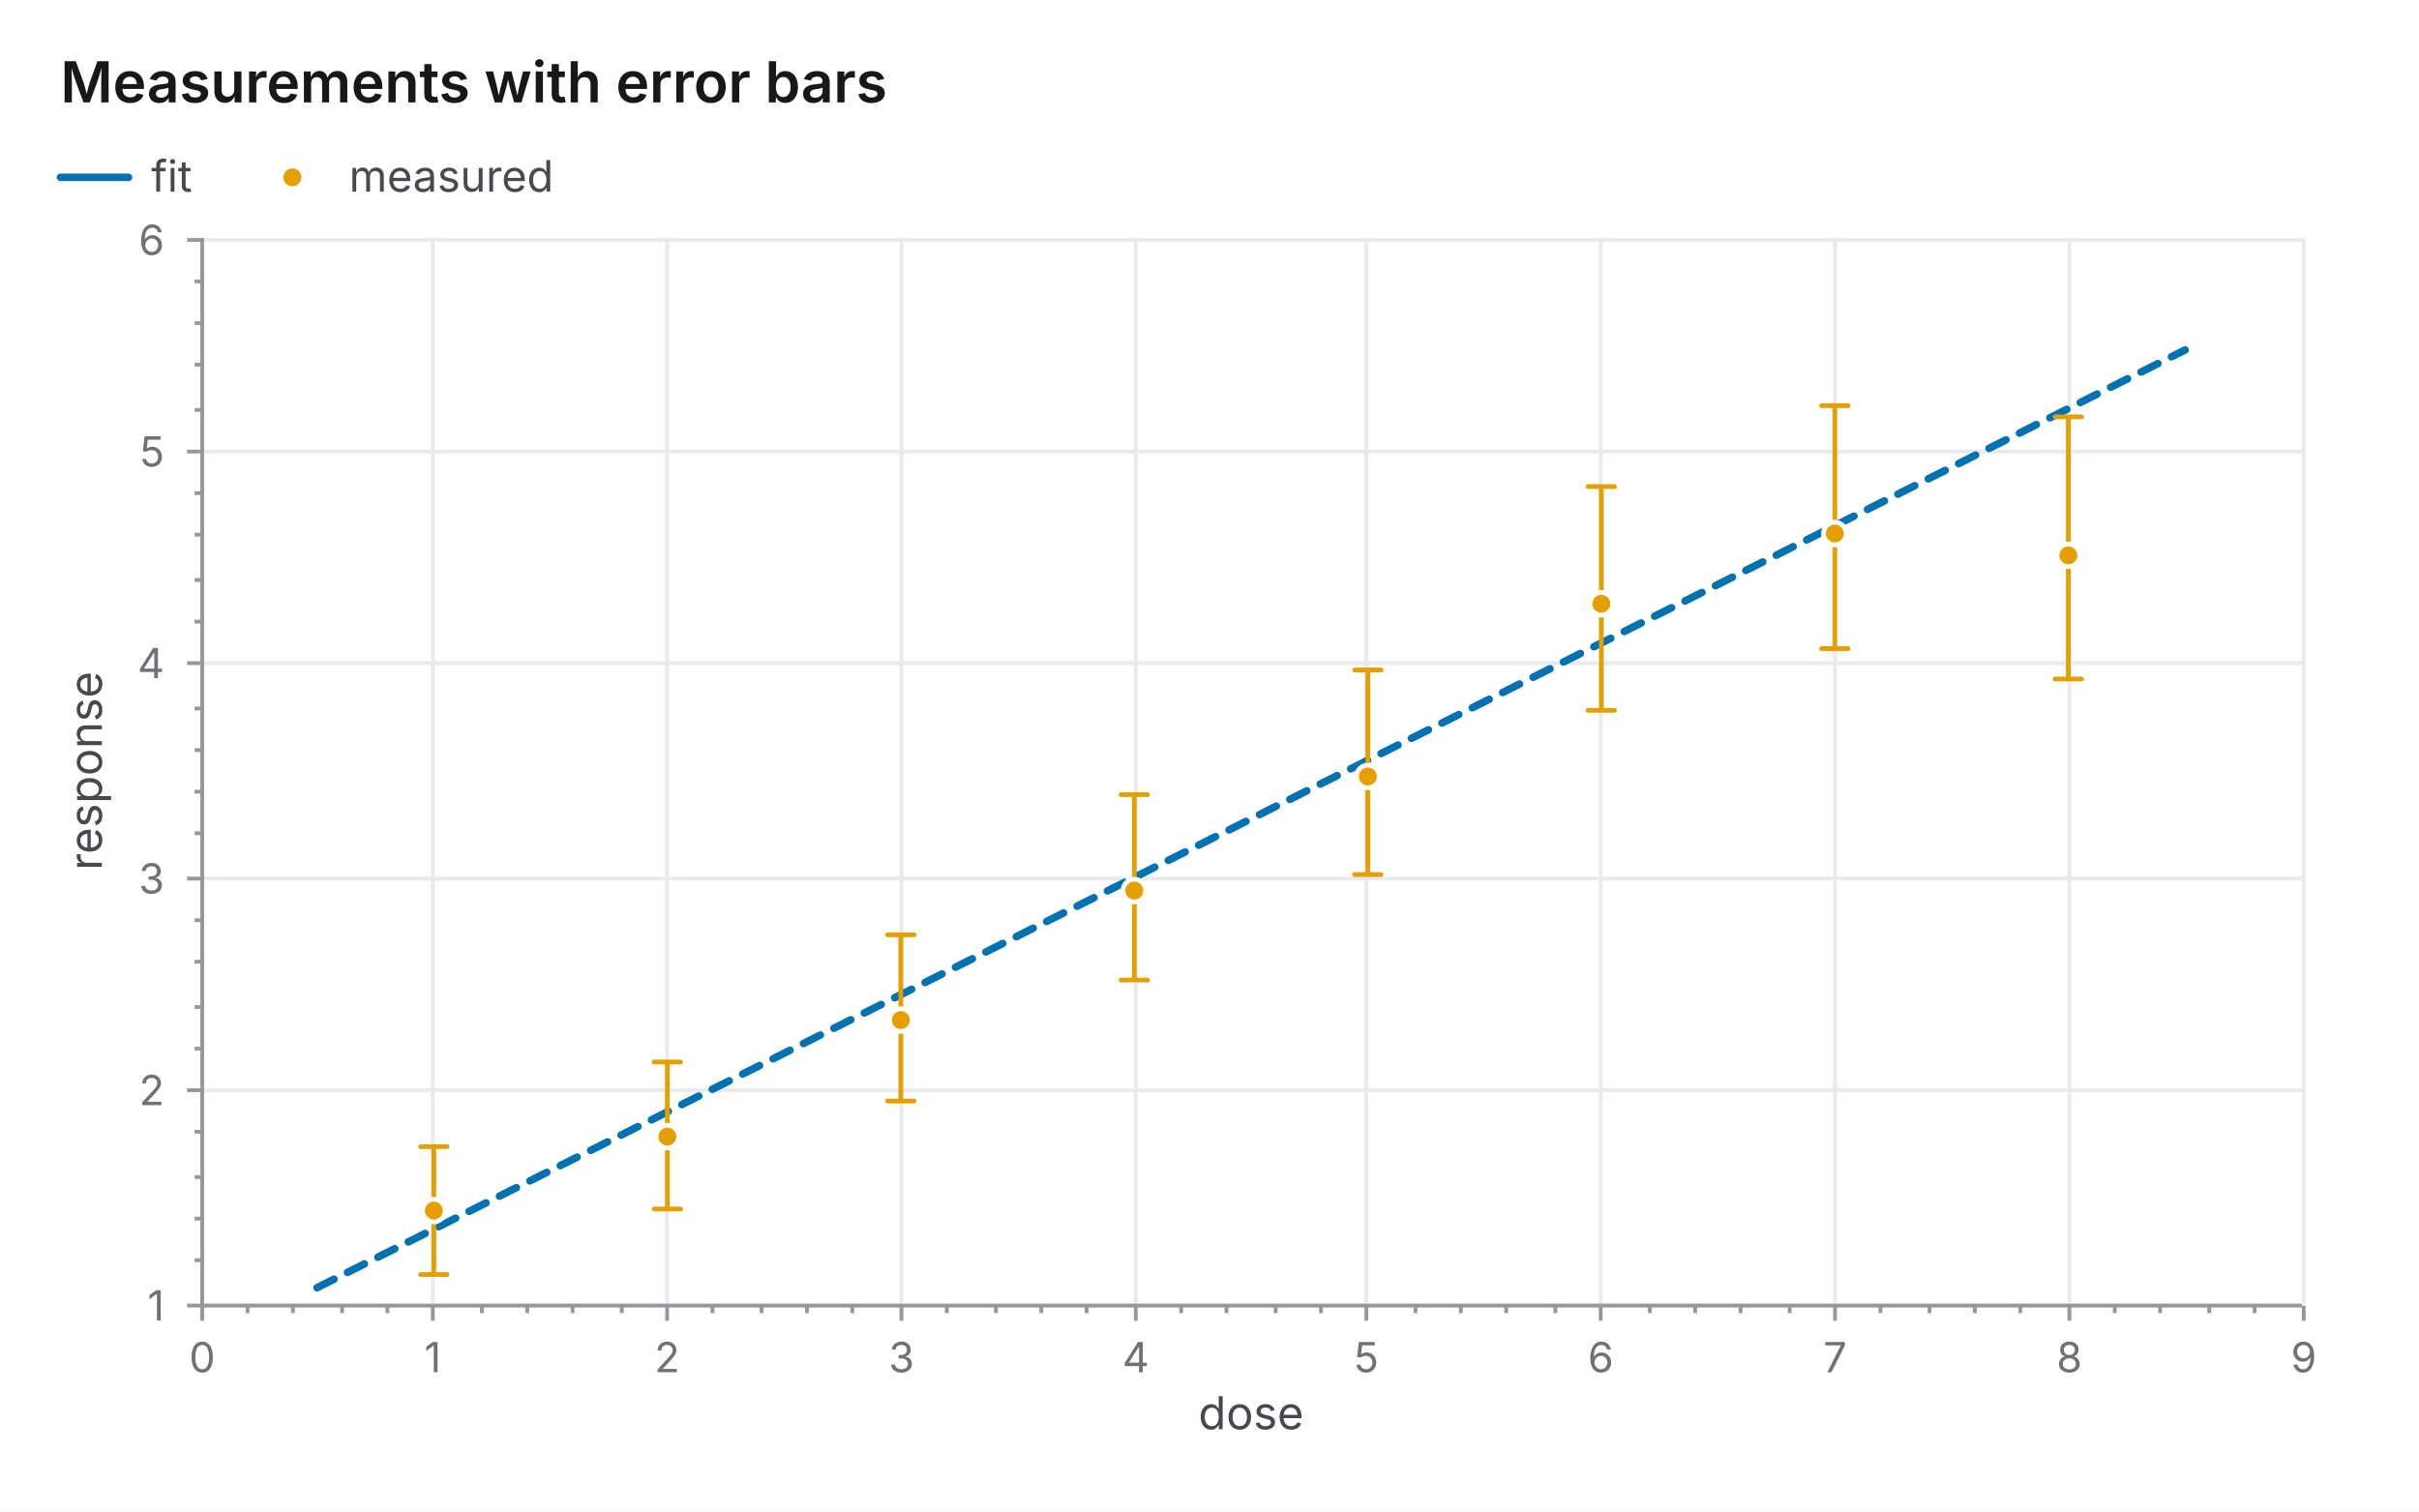
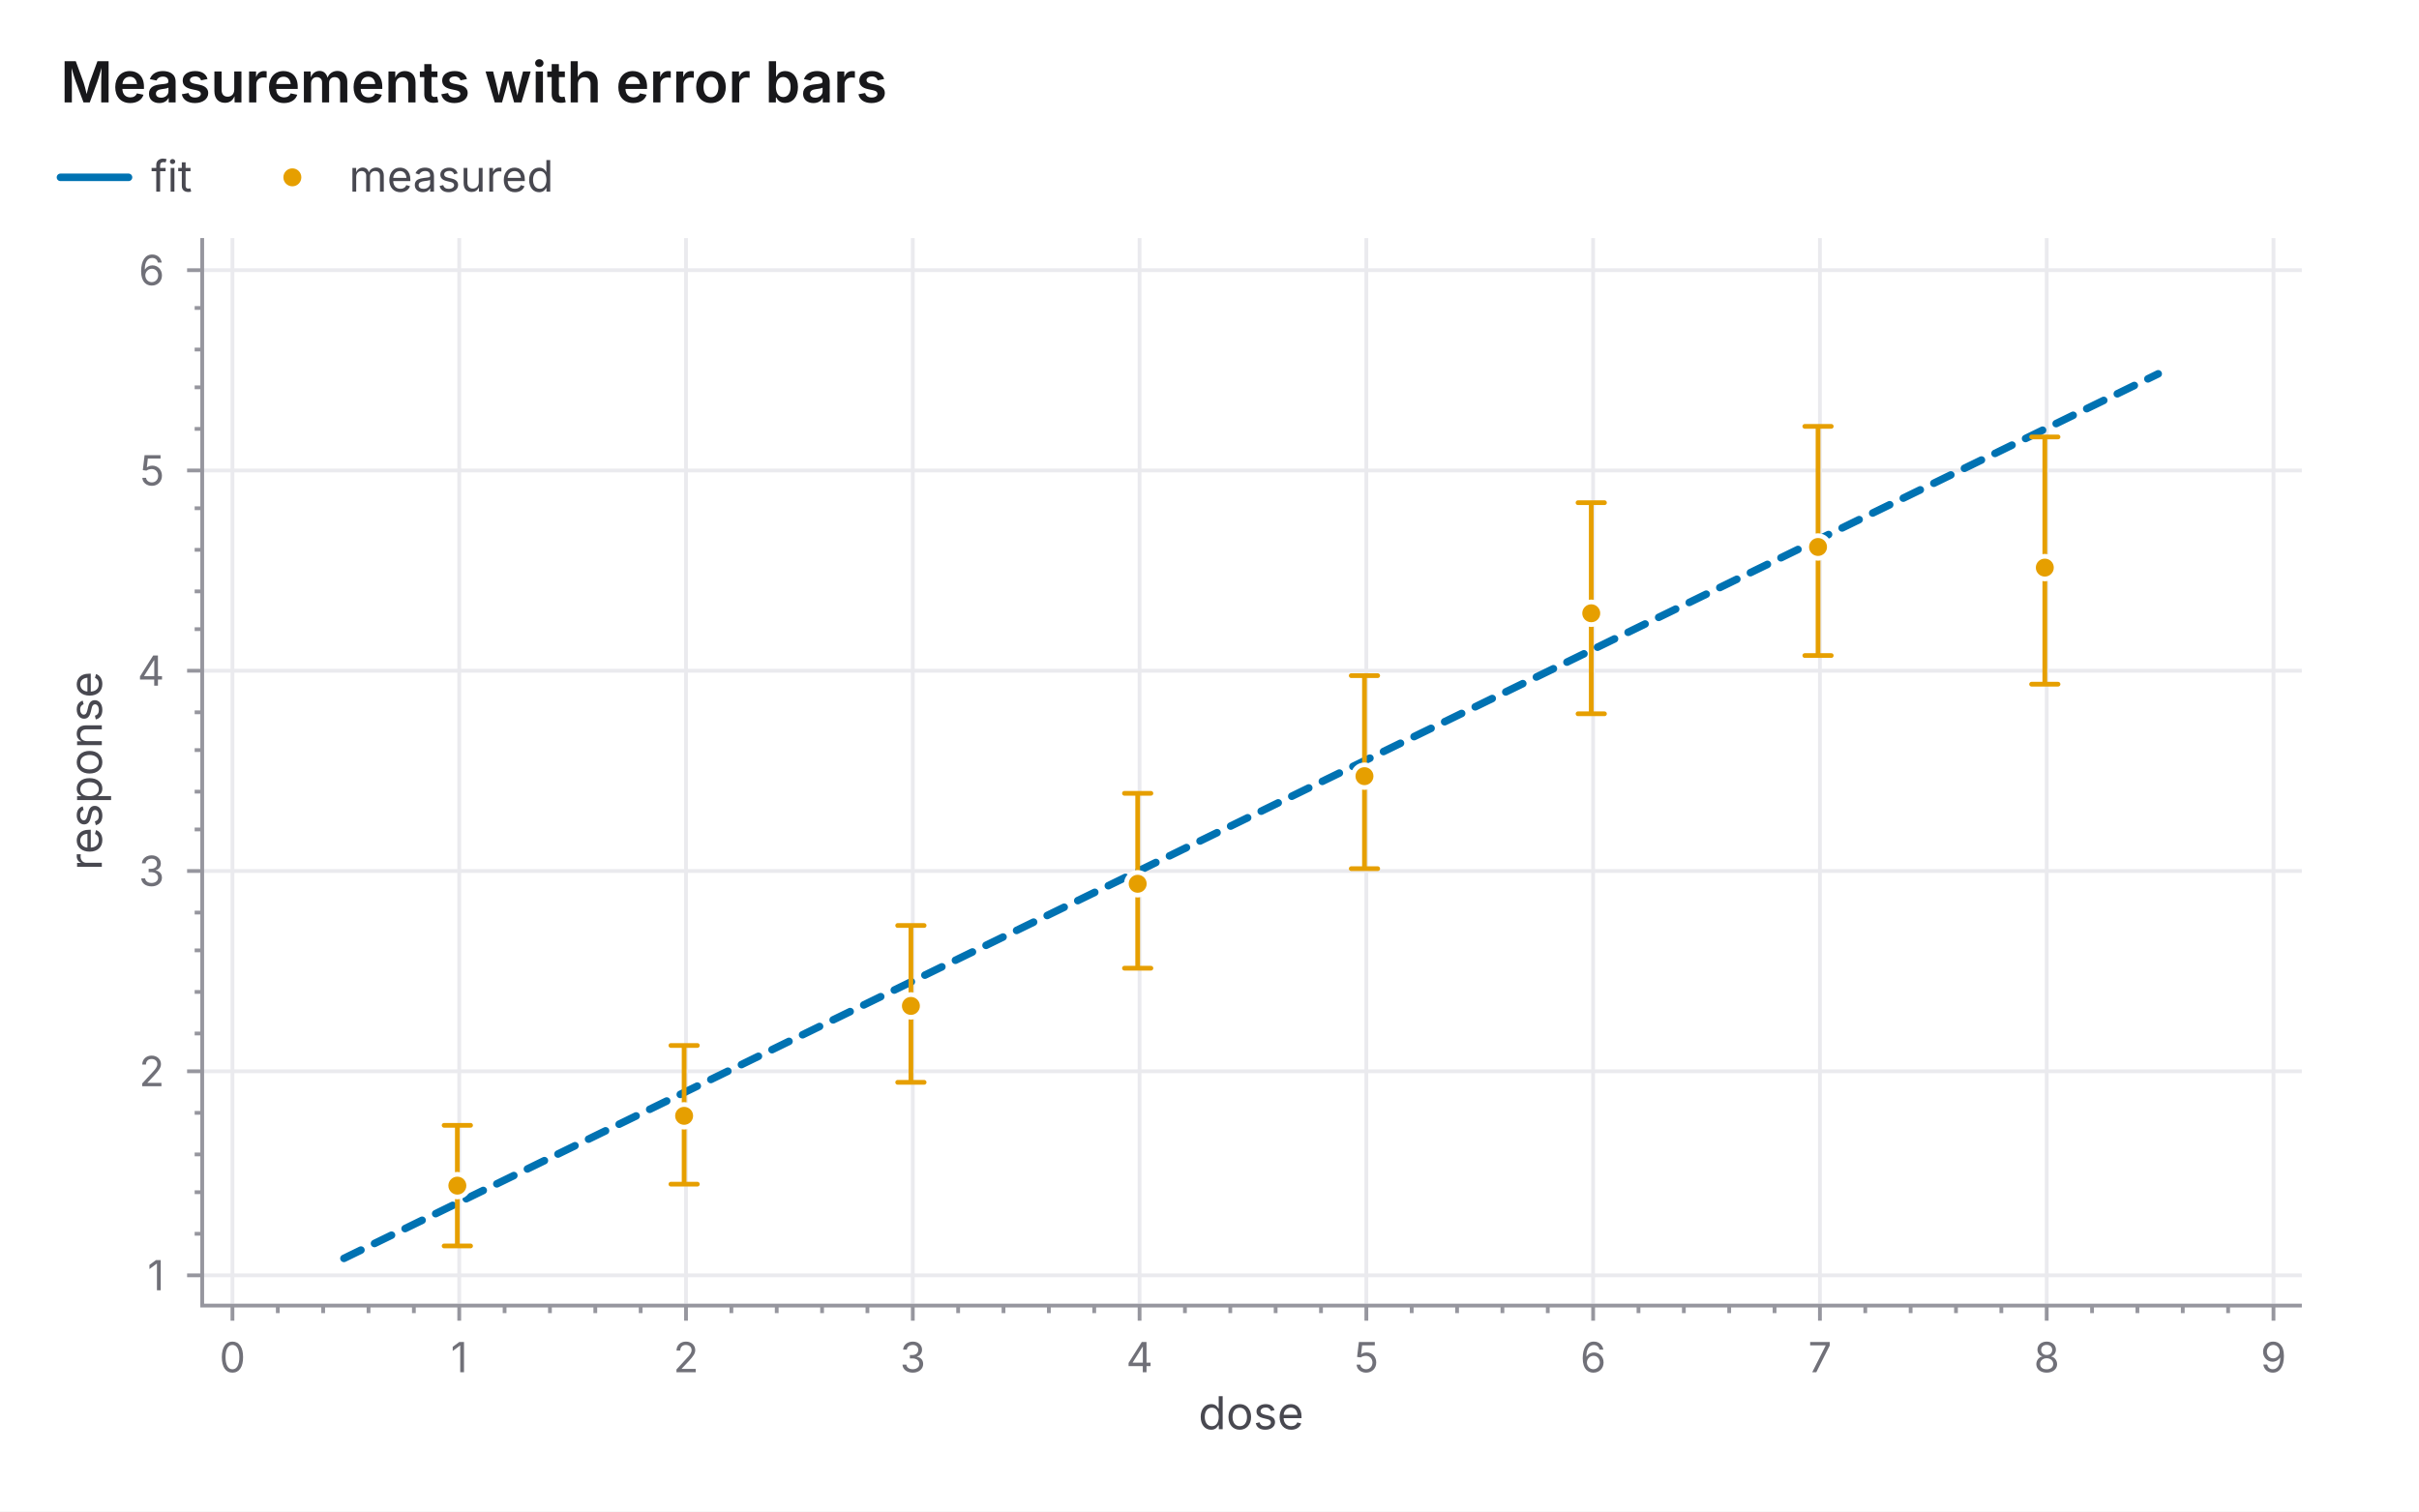
<svg xmlns="http://www.w3.org/2000/svg" width="640" height="400" viewBox="0 0 640 400">
  <defs>
    <clipPath id="c0">
      <path d="M47 57 L615 57 L615 351 L47 351 Z" />
    </clipPath>
  </defs>
  <path d="M0 0 L640 0 L640 400 L0 400 Z" fill="#ffffff" />
  <text x="16" y="27.1" font-size="15" fill="#18181b" text-anchor="start" font-family="Inter, &quot;Helvetica Neue&quot;, Helvetica, Arial, sans-serif" font-weight="600">Measurements with error bars</text>
  <path d="M16 46.93 L34 46.93" fill="none" stroke="#0072b2" stroke-width="2" stroke-linecap="round" />
  <text x="40" y="50.725" font-size="11.5" fill="#484850" text-anchor="start" font-family="Inter, &quot;Helvetica Neue&quot;, Helvetica, Arial, sans-serif">fit</text>
  <path d="M80.35 46.93 C80.35 48.59 79.01 49.93 77.35 49.93 C75.69 49.93 74.35 48.59 74.35 46.93 C74.35 45.27 75.69 43.93 77.35 43.93 C79.01 43.93 80.35 45.27 80.35 46.93 Z" fill="#e69f00" stroke="#ffffff" stroke-width="1.25" />
  <text x="92.351" y="50.725" font-size="11.5" fill="#484850" text-anchor="start" font-family="Inter, &quot;Helvetica Neue&quot;, Helvetica, Arial, sans-serif">measured</text>
-   <path d="M53 345.5 L609 345.5" fill="none" stroke="#eaeaee" stroke-width="1" />
-   <path d="M53 288.5 L609 288.5" fill="none" stroke="#eaeaee" stroke-width="1" />
-   <path d="M53 232.5 L609 232.5" fill="none" stroke="#eaeaee" stroke-width="1" />
-   <path d="M53 175.5 L609 175.5" fill="none" stroke="#eaeaee" stroke-width="1" />
-   <path d="M53 119.5 L609 119.5" fill="none" stroke="#eaeaee" stroke-width="1" />
-   <path d="M53 63.5 L609 63.5" fill="none" stroke="#eaeaee" stroke-width="1" />
-   <path d="M53.5 63 L53.5 345" fill="none" stroke="#eaeaee" stroke-width="1" />
-   <path d="M114.5 63 L114.5 345" fill="none" stroke="#eaeaee" stroke-width="1" />
-   <path d="M176.5 63 L176.5 345" fill="none" stroke="#eaeaee" stroke-width="1" />
-   <path d="M238.5 63 L238.5 345" fill="none" stroke="#eaeaee" stroke-width="1" />
-   <path d="M300.5 63 L300.5 345" fill="none" stroke="#eaeaee" stroke-width="1" />
+   <path d="M53 337.5 L609 337.5" fill="none" stroke="#eaeaee" stroke-width="1" />
+   <path d="M53 283.5 L609 283.5" fill="none" stroke="#eaeaee" stroke-width="1" />
+   <path d="M53 230.5 L609 230.5" fill="none" stroke="#eaeaee" stroke-width="1" />
+   <path d="M53 177.5 L609 177.5" fill="none" stroke="#eaeaee" stroke-width="1" />
+   <path d="M53 124.5 L609 124.5" fill="none" stroke="#eaeaee" stroke-width="1" />
+   <path d="M53 71.5 L609 71.5" fill="none" stroke="#eaeaee" stroke-width="1" />
+   <path d="M61.5 63 L61.5 345" fill="none" stroke="#eaeaee" stroke-width="1" />
+   <path d="M121.5 63 L121.5 345" fill="none" stroke="#eaeaee" stroke-width="1" />
+   <path d="M181.5 63 L181.5 345" fill="none" stroke="#eaeaee" stroke-width="1" />
+   <path d="M241.5 63 L241.5 345" fill="none" stroke="#eaeaee" stroke-width="1" />
+   <path d="M301.5 63 L301.5 345" fill="none" stroke="#eaeaee" stroke-width="1" />
  <path d="M361.5 63 L361.5 345" fill="none" stroke="#eaeaee" stroke-width="1" />
-   <path d="M423.5 63 L423.5 345" fill="none" stroke="#eaeaee" stroke-width="1" />
-   <path d="M485.5 63 L485.5 345" fill="none" stroke="#eaeaee" stroke-width="1" />
-   <path d="M547.5 63 L547.5 345" fill="none" stroke="#eaeaee" stroke-width="1" />
-   <path d="M609.5 63 L609.5 345" fill="none" stroke="#eaeaee" stroke-width="1" />
+   <path d="M421.5 63 L421.5 345" fill="none" stroke="#eaeaee" stroke-width="1" />
+   <path d="M481.5 63 L481.5 345" fill="none" stroke="#eaeaee" stroke-width="1" />
+   <path d="M541.5 63 L541.5 345" fill="none" stroke="#eaeaee" stroke-width="1" />
+   <path d="M601.5 63 L601.5 345" fill="none" stroke="#eaeaee" stroke-width="1" />
  <g clip-path="url(#c0)">
-     <path d="M83.89 340.77 L91.61 336.89 L99.33 333.02 L107.06 329.14 L114.78 325.26 L122.5 321.38 L130.22 317.51 L137.94 313.63 L145.67 309.75 L153.39 305.87 L161.11 302 L168.83 298.12 L176.56 294.24 L184.28 290.36 L192 286.49 L199.72 282.61 L207.44 278.73 L215.17 274.85 L222.89 270.98 L230.61 267.1 L238.33 263.22 L246.06 259.34 L253.78 255.46 L261.5 251.59 L269.22 247.71 L276.94 243.83 L284.67 239.96 L292.39 236.08 L300.11 232.2 L307.83 228.32 L315.56 224.45 L323.28 220.57 L331 216.69 L338.72 212.81 L346.44 208.93 L354.17 205.06 L361.89 201.18 L369.61 197.3 L377.33 193.43 L385.06 189.55 L392.78 185.67 L400.5 181.79 L408.22 177.92 L415.94 174.04 L423.67 170.16 L431.39 166.28 L439.11 162.4 L446.83 158.53 L454.56 154.65 L462.28 150.77 L470 146.9 L477.72 143.02 L485.44 139.14 L493.17 135.26 L500.89 131.39 L508.61 127.51 L516.33 123.63 L524.06 119.75 L531.78 115.88 L539.5 112 L547.22 108.12 L554.94 104.24 L562.67 100.36 L570.39 96.49 L578.11 92.61" fill="none" stroke="#0072b2" stroke-width="2" stroke-linecap="round" stroke-linejoin="round" stroke-dasharray="5 4" />
-     <path d="M114.78 337.28 L114.78 303.44 M111.28 337.28 L118.28 337.28 M111.28 303.44 L118.28 303.44" fill="none" stroke="#e69f00" stroke-width="1.25" stroke-linecap="round" />
-     <path d="M117.78 320.36 C117.78 322.01 116.43 323.36 114.78 323.36 C113.12 323.36 111.78 322.01 111.78 320.36 C111.78 318.7 113.12 317.36 114.78 317.36 C116.43 317.36 117.78 318.7 117.78 320.36 Z" fill="#e69f00" stroke="#ffffff" stroke-width="1.25" />
-     <path d="M176.56 319.95 L176.56 281.04 M173.06 319.95 L180.06 319.95 M173.06 281.04 L180.06 281.04" fill="none" stroke="#e69f00" stroke-width="1.25" stroke-linecap="round" />
-     <path d="M179.56 300.78 C179.56 302.43 178.21 303.78 176.56 303.78 C174.9 303.78 173.56 302.43 173.56 300.78 C173.56 299.12 174.9 297.78 176.56 297.78 C178.21 297.78 179.56 299.12 179.56 300.78 Z" fill="#e69f00" stroke="#ffffff" stroke-width="1.25" />
-     <path d="M238.33 291.37 L238.33 247.38 M234.83 291.37 L241.83 291.37 M234.83 247.38 L241.83 247.38" fill="none" stroke="#e69f00" stroke-width="1.25" stroke-linecap="round" />
-     <path d="M241.33 269.94 C241.33 271.6 239.99 272.94 238.33 272.94 C236.68 272.94 235.33 271.6 235.33 269.94 C235.33 268.28 236.68 266.94 238.33 266.94 C239.99 266.94 241.33 268.28 241.33 269.94 Z" fill="#e69f00" stroke="#ffffff" stroke-width="1.25" />
-     <path d="M300.11 259.36 L300.11 210.29 M296.61 259.36 L303.61 259.36 M296.61 210.29 L303.61 210.29" fill="none" stroke="#e69f00" stroke-width="1.25" stroke-linecap="round" />
-     <path d="M303.11 235.67 C303.11 237.33 301.77 238.67 300.11 238.67 C298.45 238.67 297.11 237.33 297.11 235.67 C297.11 234.02 298.45 232.67 300.11 232.67 C301.77 232.67 303.11 234.02 303.11 235.67 Z" fill="#e69f00" stroke="#ffffff" stroke-width="1.25" />
-     <path d="M361.89 231.43 L361.89 177.29 M358.39 231.43 L365.39 231.43 M358.39 177.29 L365.39 177.29" fill="none" stroke="#e69f00" stroke-width="1.25" stroke-linecap="round" />
-     <path d="M364.89 205.49 C364.89 207.14 363.55 208.49 361.89 208.49 C360.23 208.49 358.89 207.14 358.89 205.49 C358.89 203.83 360.23 202.49 361.89 202.49 C363.55 202.49 364.89 203.83 364.89 205.49 Z" fill="#e69f00" stroke="#ffffff" stroke-width="1.25" />
-     <path d="M423.67 187.98 L423.67 128.76 M420.17 187.98 L427.17 187.98 M420.17 128.76 L427.17 128.76" fill="none" stroke="#e69f00" stroke-width="1.25" stroke-linecap="round" />
-     <path d="M426.67 159.78 C426.67 161.44 425.32 162.78 423.67 162.78 C422.01 162.78 420.67 161.44 420.67 159.78 C420.67 158.13 422.01 156.78 423.67 156.78 C425.32 156.78 426.67 158.13 426.67 159.78 Z" fill="#e69f00" stroke="#ffffff" stroke-width="1.25" />
-     <path d="M485.44 171.64 L485.44 107.35 M481.94 171.64 L488.94 171.64 M481.94 107.35 L488.94 107.35" fill="none" stroke="#e69f00" stroke-width="1.25" stroke-linecap="round" />
-     <path d="M488.44 141.19 C488.44 142.84 487.1 144.19 485.44 144.19 C483.79 144.19 482.44 142.84 482.44 141.19 C482.44 139.53 483.79 138.19 485.44 138.19 C487.1 138.19 488.44 139.53 488.44 141.19 Z" fill="#e69f00" stroke="#ffffff" stroke-width="1.25" />
-     <path d="M547.22 179.68 L547.22 110.31 M543.72 179.68 L550.72 179.68 M543.72 110.31 L550.72 110.31" fill="none" stroke="#e69f00" stroke-width="1.25" stroke-linecap="round" />
-     <path d="M550.22 146.97 C550.22 148.63 548.88 149.97 547.22 149.97 C545.57 149.97 544.22 148.63 544.22 146.97 C544.22 145.31 545.57 143.97 547.22 143.97 C548.88 143.97 550.22 145.31 550.22 146.97 Z" fill="#e69f00" stroke="#ffffff" stroke-width="1.25" />
+     <path d="M91 333.01 L98.5 329.35 L106 325.7 L113.5 322.04 L121 318.38 L128.5 314.72 L136 311.07 L143.5 307.41 L151 303.75 L158.5 300.09 L166 296.44 L173.5 292.78 L181 289.12 L188.5 285.46 L196 281.81 L203.5 278.15 L211 274.49 L218.5 270.83 L226 267.18 L233.5 263.52 L241 259.86 L248.5 256.2 L256 252.55 L263.5 248.89 L271 245.23 L278.5 241.57 L286 237.92 L293.5 234.26 L301 230.6 L308.5 226.94 L316 223.28 L323.5 219.63 L331 215.97 L338.5 212.31 L346 208.65 L353.5 205 L361 201.34 L368.5 197.68 L376 194.02 L383.5 190.37 L391 186.71 L398.5 183.05 L406 179.4 L413.5 175.74 L421 172.08 L428.5 168.42 L436 164.76 L443.5 161.11 L451 157.45 L458.5 153.79 L466 150.14 L473.5 146.48 L481 142.82 L488.5 139.16 L496 135.5 L503.5 131.85 L511 128.19 L518.5 124.53 L526 120.88 L533.5 117.22 L541 113.56 L548.5 109.9 L556 106.25 L563.5 102.59 L571 98.93" fill="none" stroke="#0072b2" stroke-width="2" stroke-linecap="round" stroke-linejoin="round" stroke-dasharray="5 4" />
+     <path d="M121 329.72 L121 297.8 M117.5 329.72 L124.5 329.72 M117.5 297.8 L124.5 297.8" fill="none" stroke="#e69f00" stroke-width="1.25" stroke-linecap="round" />
+     <path d="M124 313.76 C124 315.41 122.66 316.76 121 316.76 C119.34 316.76 118 315.41 118 313.76 C118 312.1 119.34 310.76 121 310.76 C122.66 310.76 124 312.1 124 313.76 Z" fill="#e69f00" stroke="#ffffff" stroke-width="1.25" />
+     <path d="M181 313.37 L181 276.67 M177.5 313.37 L184.5 313.37 M177.5 276.67 L184.5 276.67" fill="none" stroke="#e69f00" stroke-width="1.25" stroke-linecap="round" />
+     <path d="M184 295.29 C184 296.94 182.66 298.29 181 298.29 C179.34 298.29 178 296.94 178 295.29 C178 293.63 179.34 292.29 181 292.29 C182.66 292.29 184 293.63 184 295.29 Z" fill="#e69f00" stroke="#ffffff" stroke-width="1.25" />
+     <path d="M241 286.42 L241 244.92 M237.5 286.42 L244.5 286.42 M237.5 244.92 L244.5 244.92" fill="none" stroke="#e69f00" stroke-width="1.25" stroke-linecap="round" />
+     <path d="M244 266.2 C244 267.86 242.66 269.2 241 269.2 C239.34 269.2 238 267.86 238 266.2 C238 264.54 239.34 263.2 241 263.2 C242.66 263.2 244 264.54 244 266.2 Z" fill="#e69f00" stroke="#ffffff" stroke-width="1.25" />
+     <path d="M301 256.22 L301 209.94 M297.5 256.22 L304.5 256.22 M297.5 209.94 L304.5 209.94" fill="none" stroke="#e69f00" stroke-width="1.25" stroke-linecap="round" />
+     <path d="M304 233.88 C304 235.53 302.66 236.88 301 236.88 C299.34 236.88 298 235.53 298 233.88 C298 232.22 299.34 230.88 301 230.88 C302.66 230.88 304 232.22 304 233.88 Z" fill="#e69f00" stroke="#ffffff" stroke-width="1.25" />
+     <path d="M361 229.88 L361 178.8 M357.5 229.88 L364.5 229.88 M357.5 178.8 L364.5 178.8" fill="none" stroke="#e69f00" stroke-width="1.25" stroke-linecap="round" />
+     <path d="M364 205.4 C364 207.06 362.66 208.4 361 208.4 C359.34 208.4 358 207.06 358 205.4 C358 203.75 359.34 202.4 361 202.4 C362.66 202.4 364 203.75 364 205.4 Z" fill="#e69f00" stroke="#ffffff" stroke-width="1.25" />
+     <path d="M421 188.89 L421 133.03 M417.5 188.89 L424.5 188.89 M417.5 133.03 L424.5 133.03" fill="none" stroke="#e69f00" stroke-width="1.25" stroke-linecap="round" />
+     <path d="M424 162.29 C424 163.95 422.66 165.29 421 165.29 C419.34 165.29 418 163.95 418 162.29 C418 160.64 419.34 159.29 421 159.29 C422.66 159.29 424 160.64 424 162.29 Z" fill="#e69f00" stroke="#ffffff" stroke-width="1.25" />
+     <path d="M481 173.48 L481 112.83 M477.5 173.48 L484.5 173.48 M477.5 112.83 L484.5 112.83" fill="none" stroke="#e69f00" stroke-width="1.25" stroke-linecap="round" />
+     <path d="M484 144.75 C484 146.41 482.66 147.75 481 147.75 C479.34 147.75 478 146.41 478 144.75 C478 143.09 479.34 141.75 481 141.75 C482.66 141.75 484 143.09 484 144.75 Z" fill="#e69f00" stroke="#ffffff" stroke-width="1.25" />
+     <path d="M541 181.06 L541 115.63 M537.5 181.06 L544.5 181.06 M537.5 115.63 L544.5 115.63" fill="none" stroke="#e69f00" stroke-width="1.25" stroke-linecap="round" />
+     <path d="M544 150.21 C544 151.86 542.66 153.21 541 153.21 C539.34 153.21 538 151.86 538 150.21 C538 148.55 539.34 147.21 541 147.21 C542.66 147.21 544 148.55 544 150.21 Z" fill="#e69f00" stroke="#ffffff" stroke-width="1.25" />
  </g>
  <path d="M53 345.5 L609 345.5" fill="none" stroke="#96969e" stroke-width="1" />
  <path d="M53.5 63 L53.5 345.5" fill="none" stroke="#96969e" stroke-width="1" />
-   <text x="53.5" y="363.14" font-size="11" fill="#707078" text-anchor="middle" font-family="Inter, &quot;Helvetica Neue&quot;, Helvetica, Arial, sans-serif">0</text>
-   <text x="114.5" y="363.14" font-size="11" fill="#707078" text-anchor="middle" font-family="Inter, &quot;Helvetica Neue&quot;, Helvetica, Arial, sans-serif">1</text>
-   <text x="176.5" y="363.14" font-size="11" fill="#707078" text-anchor="middle" font-family="Inter, &quot;Helvetica Neue&quot;, Helvetica, Arial, sans-serif">2</text>
-   <text x="238.5" y="363.14" font-size="11" fill="#707078" text-anchor="middle" font-family="Inter, &quot;Helvetica Neue&quot;, Helvetica, Arial, sans-serif">3</text>
-   <text x="300.5" y="363.14" font-size="11" fill="#707078" text-anchor="middle" font-family="Inter, &quot;Helvetica Neue&quot;, Helvetica, Arial, sans-serif">4</text>
+   <text x="61.5" y="363.14" font-size="11" fill="#707078" text-anchor="middle" font-family="Inter, &quot;Helvetica Neue&quot;, Helvetica, Arial, sans-serif">0</text>
+   <text x="121.5" y="363.14" font-size="11" fill="#707078" text-anchor="middle" font-family="Inter, &quot;Helvetica Neue&quot;, Helvetica, Arial, sans-serif">1</text>
+   <text x="181.5" y="363.14" font-size="11" fill="#707078" text-anchor="middle" font-family="Inter, &quot;Helvetica Neue&quot;, Helvetica, Arial, sans-serif">2</text>
+   <text x="241.5" y="363.14" font-size="11" fill="#707078" text-anchor="middle" font-family="Inter, &quot;Helvetica Neue&quot;, Helvetica, Arial, sans-serif">3</text>
+   <text x="301.5" y="363.14" font-size="11" fill="#707078" text-anchor="middle" font-family="Inter, &quot;Helvetica Neue&quot;, Helvetica, Arial, sans-serif">4</text>
  <text x="361.5" y="363.14" font-size="11" fill="#707078" text-anchor="middle" font-family="Inter, &quot;Helvetica Neue&quot;, Helvetica, Arial, sans-serif">5</text>
-   <text x="423.5" y="363.14" font-size="11" fill="#707078" text-anchor="middle" font-family="Inter, &quot;Helvetica Neue&quot;, Helvetica, Arial, sans-serif">6</text>
-   <text x="485.5" y="363.14" font-size="11" fill="#707078" text-anchor="middle" font-family="Inter, &quot;Helvetica Neue&quot;, Helvetica, Arial, sans-serif">7</text>
-   <text x="547.5" y="363.14" font-size="11" fill="#707078" text-anchor="middle" font-family="Inter, &quot;Helvetica Neue&quot;, Helvetica, Arial, sans-serif">8</text>
-   <text x="609.5" y="363.14" font-size="11" fill="#707078" text-anchor="middle" font-family="Inter, &quot;Helvetica Neue&quot;, Helvetica, Arial, sans-serif">9</text>
-   <text x="43.5" y="349.46" font-size="11" fill="#707078" text-anchor="end" font-family="Inter, &quot;Helvetica Neue&quot;, Helvetica, Arial, sans-serif">1</text>
-   <text x="43.5" y="292.46" font-size="11" fill="#707078" text-anchor="end" font-family="Inter, &quot;Helvetica Neue&quot;, Helvetica, Arial, sans-serif">2</text>
-   <text x="43.5" y="236.46" font-size="11" fill="#707078" text-anchor="end" font-family="Inter, &quot;Helvetica Neue&quot;, Helvetica, Arial, sans-serif">3</text>
-   <text x="43.5" y="179.46" font-size="11" fill="#707078" text-anchor="end" font-family="Inter, &quot;Helvetica Neue&quot;, Helvetica, Arial, sans-serif">4</text>
-   <text x="43.5" y="123.46" font-size="11" fill="#707078" text-anchor="end" font-family="Inter, &quot;Helvetica Neue&quot;, Helvetica, Arial, sans-serif">5</text>
-   <text x="43.5" y="67.46" font-size="11" fill="#707078" text-anchor="end" font-family="Inter, &quot;Helvetica Neue&quot;, Helvetica, Arial, sans-serif">6</text>
-   <path d="M53.5 345.5 L53.5 349.5 M114.5 345.5 L114.5 349.5 M176.5 345.5 L176.5 349.5 M238.5 345.5 L238.5 349.5 M300.5 345.5 L300.5 349.5 M361.5 345.5 L361.5 349.5 M423.5 345.5 L423.5 349.5 M485.5 345.5 L485.5 349.5 M547.5 345.5 L547.5 349.5 M609.5 345.5 L609.5 349.5 M65.5 345.5 L65.5 347.5 M77.5 345.5 L77.5 347.5 M90.5 345.5 L90.5 347.5 M102.5 345.5 L102.5 347.5 M127.5 345.5 L127.5 347.5 M139.5 345.5 L139.5 347.5 M151.5 345.5 L151.5 347.5 M164.5 345.5 L164.5 347.5 M188.5 345.5 L188.5 347.5 M201.5 345.5 L201.5 347.5 M213.5 345.5 L213.5 347.5 M225.5 345.5 L225.5 347.5 M250.5 345.5 L250.5 347.5 M263.5 345.5 L263.5 347.5 M275.5 345.5 L275.5 347.5 M287.5 345.5 L287.5 347.5 M312.5 345.5 L312.5 347.5 M324.5 345.5 L324.5 347.5 M337.5 345.5 L337.5 347.5 M349.5 345.5 L349.5 347.5 M374.5 345.5 L374.5 347.5 M386.5 345.5 L386.5 347.5 M398.5 345.5 L398.5 347.5 M411.5 345.5 L411.5 347.5 M436.5 345.5 L436.5 347.5 M448.5 345.5 L448.5 347.5 M460.5 345.5 L460.5 347.5 M473.5 345.5 L473.5 347.5 M497.5 345.5 L497.5 347.5 M510.5 345.5 L510.5 347.5 M522.5 345.5 L522.5 347.5 M534.5 345.5 L534.5 347.5 M559.5 345.5 L559.5 347.5 M571.5 345.5 L571.5 347.5 M584.5 345.5 L584.5 347.5 M596.5 345.5 L596.5 347.5 M49.5 345.5 L53.5 345.5 M49.5 288.5 L53.5 288.5 M49.5 232.5 L53.5 232.5 M49.5 175.5 L53.5 175.5 M49.5 119.5 L53.5 119.5 M49.5 63.5 L53.5 63.5 M51.5 333.5 L53.5 333.5 M51.5 322.5 L53.5 322.5 M51.5 311.5 L53.5 311.5 M51.5 299.5 L53.5 299.5 M51.5 277.5 L53.5 277.5 M51.5 266.5 L53.5 266.5 M51.5 254.5 L53.5 254.5 M51.5 243.5 L53.5 243.5 M51.5 220.5 L53.5 220.5 M51.5 209.5 L53.5 209.5 M51.5 198.5 L53.5 198.5 M51.5 187.5 L53.5 187.5 M51.5 164.5 L53.5 164.5 M51.5 153.5 L53.5 153.5 M51.5 141.5 L53.5 141.5 M51.5 130.5 L53.5 130.5 M51.5 108.5 L53.5 108.5 M51.5 96.5 L53.5 96.5 M51.5 85.5 L53.5 85.5 M51.5 74.5 L53.5 74.5" fill="none" stroke="#96969e" stroke-width="1" />
+   <text x="421.5" y="363.14" font-size="11" fill="#707078" text-anchor="middle" font-family="Inter, &quot;Helvetica Neue&quot;, Helvetica, Arial, sans-serif">6</text>
+   <text x="481.5" y="363.14" font-size="11" fill="#707078" text-anchor="middle" font-family="Inter, &quot;Helvetica Neue&quot;, Helvetica, Arial, sans-serif">7</text>
+   <text x="541.5" y="363.14" font-size="11" fill="#707078" text-anchor="middle" font-family="Inter, &quot;Helvetica Neue&quot;, Helvetica, Arial, sans-serif">8</text>
+   <text x="601.5" y="363.14" font-size="11" fill="#707078" text-anchor="middle" font-family="Inter, &quot;Helvetica Neue&quot;, Helvetica, Arial, sans-serif">9</text>
+   <text x="43.5" y="341.46" font-size="11" fill="#707078" text-anchor="end" font-family="Inter, &quot;Helvetica Neue&quot;, Helvetica, Arial, sans-serif">1</text>
+   <text x="43.5" y="287.46" font-size="11" fill="#707078" text-anchor="end" font-family="Inter, &quot;Helvetica Neue&quot;, Helvetica, Arial, sans-serif">2</text>
+   <text x="43.5" y="234.46" font-size="11" fill="#707078" text-anchor="end" font-family="Inter, &quot;Helvetica Neue&quot;, Helvetica, Arial, sans-serif">3</text>
+   <text x="43.5" y="181.46" font-size="11" fill="#707078" text-anchor="end" font-family="Inter, &quot;Helvetica Neue&quot;, Helvetica, Arial, sans-serif">4</text>
+   <text x="43.5" y="128.46" font-size="11" fill="#707078" text-anchor="end" font-family="Inter, &quot;Helvetica Neue&quot;, Helvetica, Arial, sans-serif">5</text>
+   <text x="43.5" y="75.46" font-size="11" fill="#707078" text-anchor="end" font-family="Inter, &quot;Helvetica Neue&quot;, Helvetica, Arial, sans-serif">6</text>
+   <path d="M61.5 345.5 L61.5 349.5 M121.5 345.5 L121.5 349.5 M181.5 345.5 L181.5 349.5 M241.5 345.5 L241.5 349.5 M301.5 345.5 L301.5 349.5 M361.5 345.5 L361.5 349.5 M421.5 345.5 L421.5 349.5 M481.5 345.5 L481.5 349.5 M541.5 345.5 L541.5 349.5 M601.5 345.5 L601.5 349.5 M73.5 345.5 L73.5 347.5 M85.5 345.5 L85.5 347.5 M97.5 345.5 L97.5 347.5 M109.5 345.5 L109.5 347.5 M133.5 345.5 L133.5 347.5 M145.5 345.5 L145.5 347.5 M157.5 345.5 L157.5 347.5 M169.5 345.5 L169.5 347.5 M193.5 345.5 L193.5 347.5 M205.5 345.5 L205.5 347.5 M217.5 345.5 L217.5 347.5 M229.5 345.5 L229.5 347.5 M253.5 345.5 L253.5 347.5 M265.5 345.5 L265.5 347.5 M277.5 345.5 L277.5 347.5 M289.5 345.5 L289.5 347.5 M313.5 345.5 L313.5 347.5 M325.5 345.5 L325.5 347.5 M337.5 345.5 L337.5 347.5 M349.5 345.5 L349.5 347.5 M373.5 345.5 L373.5 347.5 M385.5 345.5 L385.5 347.5 M397.5 345.5 L397.5 347.5 M409.5 345.5 L409.5 347.5 M433.5 345.5 L433.5 347.5 M445.5 345.5 L445.5 347.5 M457.5 345.5 L457.5 347.5 M469.5 345.5 L469.5 347.5 M493.5 345.5 L493.5 347.5 M505.5 345.5 L505.5 347.5 M517.5 345.5 L517.5 347.5 M529.5 345.5 L529.5 347.5 M553.5 345.5 L553.5 347.5 M565.5 345.5 L565.5 347.5 M577.5 345.5 L577.5 347.5 M589.5 345.5 L589.5 347.5 M49.5 337.5 L53.5 337.5 M49.5 283.5 L53.5 283.5 M49.5 230.5 L53.5 230.5 M49.5 177.5 L53.5 177.5 M49.5 124.5 L53.5 124.5 M49.5 71.5 L53.5 71.5 M51.5 326.5 L53.5 326.5 M51.5 315.5 L53.5 315.5 M51.5 305.5 L53.5 305.5 M51.5 294.5 L53.5 294.5 M51.5 273.5 L53.5 273.5 M51.5 262.5 L53.5 262.5 M51.5 251.5 L53.5 251.5 M51.5 241.5 L53.5 241.5 M51.5 219.5 L53.5 219.5 M51.5 209.5 L53.5 209.5 M51.5 198.5 L53.5 198.5 M51.5 188.5 L53.5 188.5 M51.5 166.5 L53.5 166.5 M51.5 156.5 L53.5 156.5 M51.5 145.5 L53.5 145.5 M51.5 134.5 L53.5 134.5 M51.5 113.5 L53.5 113.5 M51.5 102.5 L53.5 102.5 M51.5 92.5 L53.5 92.5 M51.5 81.5 L53.5 81.5" fill="none" stroke="#96969e" stroke-width="1" />
  <text x="331" y="378.22" font-size="12" fill="#484850" text-anchor="middle" font-family="Inter, &quot;Helvetica Neue&quot;, Helvetica, Arial, sans-serif">dose</text>
  <text x="26.94" y="204" font-size="12" fill="#484850" text-anchor="middle" font-family="Inter, &quot;Helvetica Neue&quot;, Helvetica, Arial, sans-serif" transform="rotate(-90 26.94 204)">response</text>
</svg>
